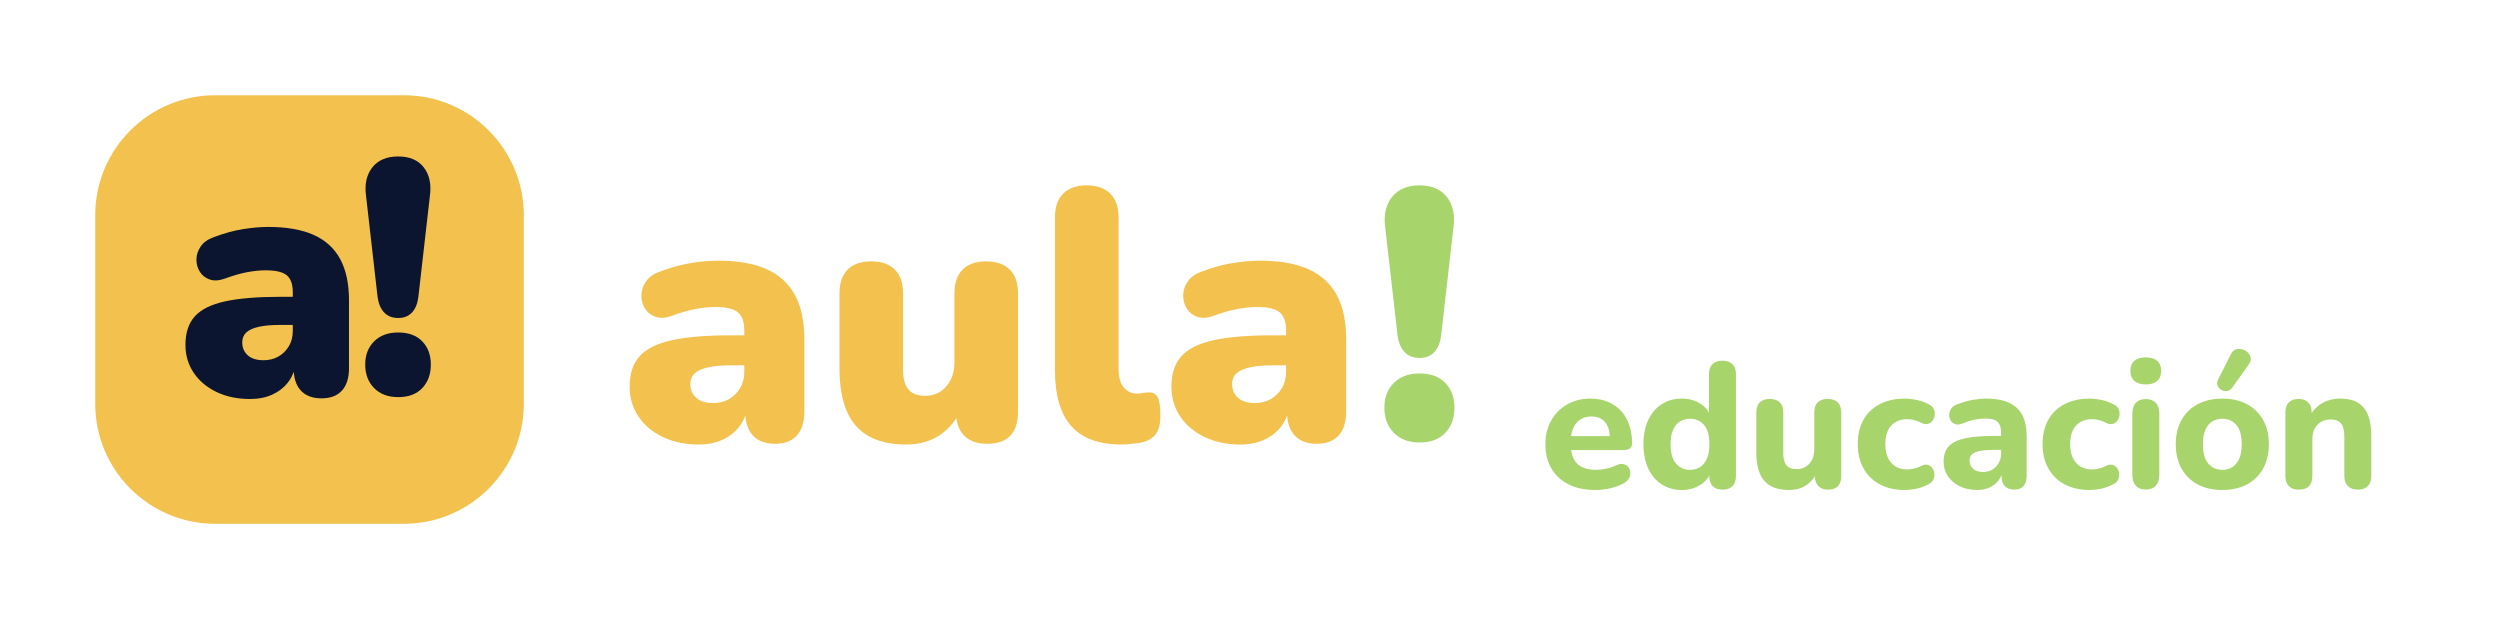
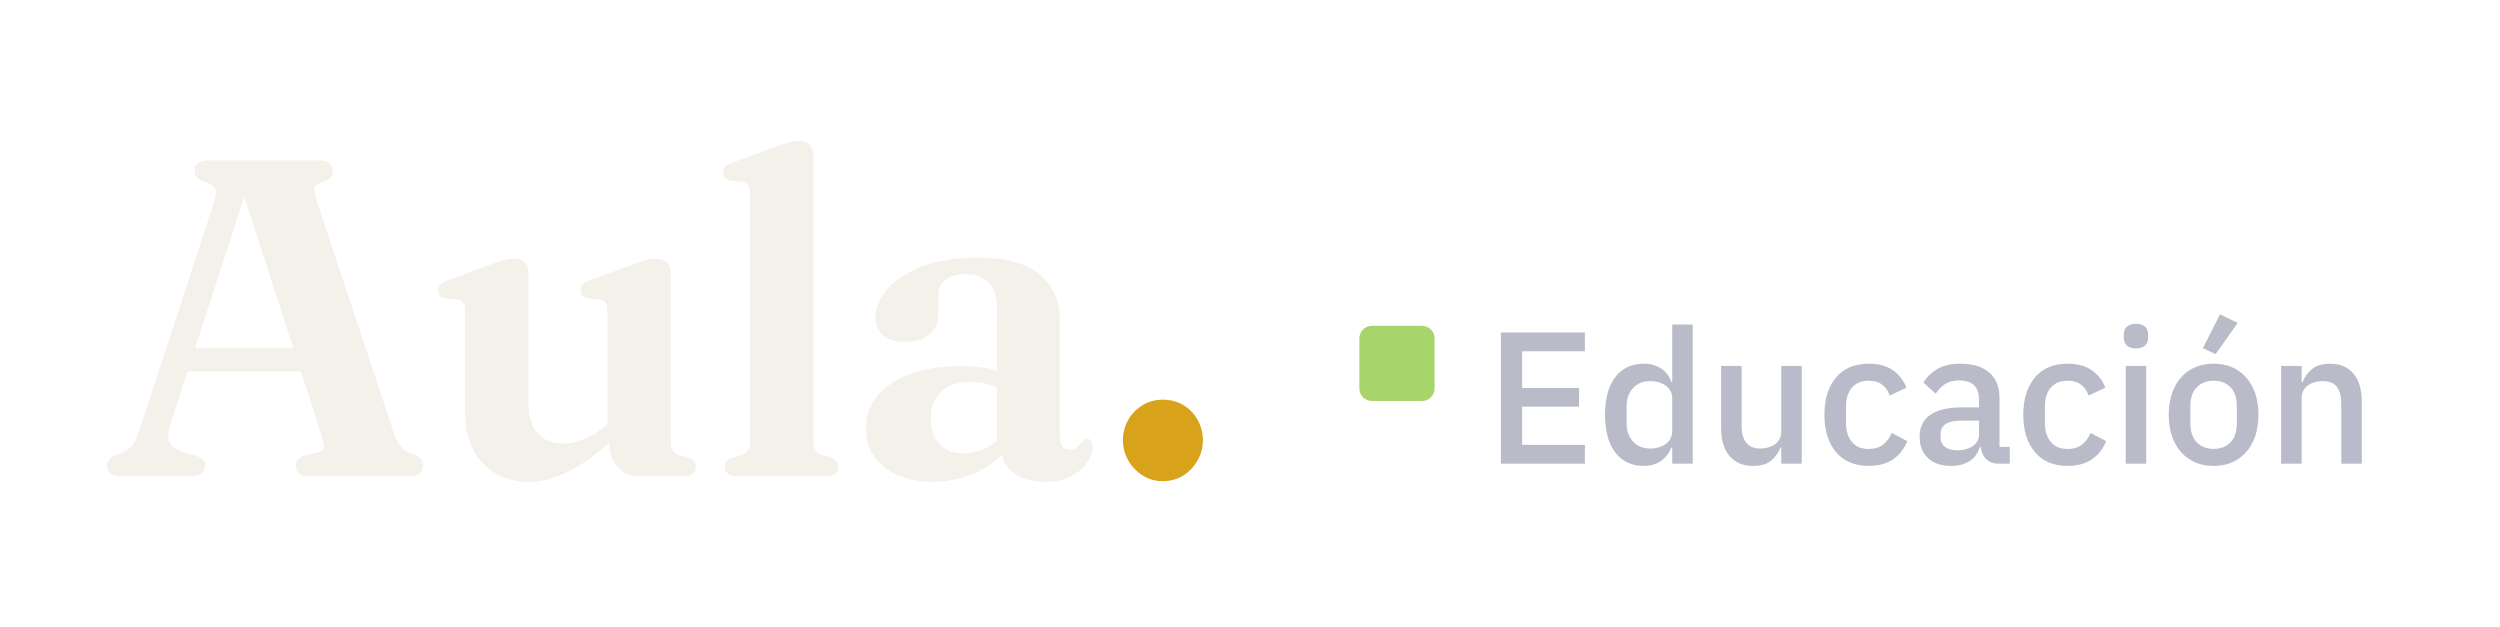
- <svg xmlns="http://www.w3.org/2000/svg" viewBox="0 0 420 104" width="420" height="104">
-   <rect x="16" y="16" width="72" height="72" rx="20.16" fill="#F2C14E" />
-   <path d="M42.006 67.033Q38.814 67.033 36.358 65.846Q33.902 64.659 32.528 62.604Q31.155 60.549 31.155 57.934Q31.155 54.901 32.727 53.15Q34.3 51.399 37.802 50.631Q41.304 49.863 47.078 49.863H50.173V54.587H47.062Q44.871 54.587 43.457 54.906Q42.042 55.226 41.369 55.861Q40.696 56.496 40.696 57.525Q40.696 58.841 41.611 59.679Q42.526 60.518 44.291 60.518Q45.678 60.518 46.769 59.899Q47.861 59.279 48.524 58.175Q49.187 57.071 49.187 55.608V49.114Q49.187 47.059 48.166 46.236Q47.146 45.412 44.62 45.412Q43.243 45.412 41.576 45.716Q39.91 46.019 37.796 46.795Q36.299 47.336 35.216 46.95Q34.132 46.564 33.558 45.629Q32.983 44.694 33.001 43.565Q33.019 42.435 33.719 41.406Q34.419 40.376 35.917 39.84Q38.572 38.844 40.869 38.485Q43.166 38.125 45.06 38.125Q49.677 38.125 52.665 39.45Q55.653 40.775 57.142 43.508Q58.631 46.24 58.631 50.494V61.856Q58.631 64.315 57.448 65.618Q56.265 66.921 54.011 66.921Q51.757 66.921 50.546 65.618Q49.335 64.315 49.335 61.856V60.416L49.677 61.169Q49.391 62.955 48.365 64.262Q47.34 65.568 45.724 66.301Q44.109 67.033 42.006 67.033Z" fill="#0B1530" />
-   <path d="M66.897 53.422Q65.4 53.422 64.523 52.479Q63.647 51.536 63.427 49.834L61.491 32.864Q61.107 29.961 62.551 28.124Q63.994 26.286 66.897 26.286Q69.78 26.286 71.195 28.124Q72.611 29.961 72.227 32.864L70.291 49.834Q70.092 51.536 69.233 52.479Q68.374 53.422 66.897 53.422ZM66.897 66.717Q64.342 66.717 62.85 65.197Q61.358 63.677 61.358 61.25Q61.358 58.843 62.85 57.351Q64.342 55.859 66.897 55.859Q69.508 55.859 70.944 57.351Q72.38 58.843 72.38 61.25Q72.38 63.677 70.944 65.197Q69.508 66.717 66.897 66.717Z" fill="#0B1530" />
-   <path d="M117.368 74.677Q113.959 74.677 111.334 73.408Q108.71 72.14 107.243 69.944Q105.775 67.748 105.775 64.955Q105.775 61.715 107.455 59.844Q109.135 57.973 112.877 57.153Q116.619 56.332 122.787 56.332H126.094V61.38H122.771Q120.43 61.38 118.919 61.721Q117.407 62.061 116.688 62.74Q115.969 63.418 115.969 64.519Q115.969 65.924 116.947 66.82Q117.924 67.716 119.81 67.716Q121.292 67.716 122.458 67.054Q123.624 66.392 124.332 65.213Q125.04 64.033 125.04 62.47V55.532Q125.04 53.336 123.95 52.457Q122.86 51.577 120.162 51.577Q118.69 51.577 116.91 51.902Q115.13 52.226 112.871 53.054Q111.272 53.633 110.114 53.22Q108.957 52.808 108.343 51.809Q107.729 50.81 107.748 49.603Q107.767 48.397 108.515 47.297Q109.263 46.197 110.863 45.624Q113.7 44.56 116.154 44.176Q118.608 43.792 120.632 43.792Q125.565 43.792 128.757 45.208Q131.949 46.623 133.54 49.542Q135.131 52.461 135.131 57.006V69.146Q135.131 71.772 133.867 73.164Q132.603 74.557 130.195 74.557Q127.787 74.557 126.493 73.164Q125.199 71.772 125.199 69.146V67.607L125.564 68.411Q125.259 70.32 124.163 71.716Q123.067 73.112 121.341 73.894Q119.615 74.677 117.368 74.677ZM152.217 74.677Q148.404 74.677 145.927 73.269Q143.45 71.862 142.242 69.028Q141.034 66.193 141.034 61.905V49.301Q141.034 46.653 142.415 45.282Q143.797 43.912 146.363 43.912Q148.929 43.912 150.321 45.282Q151.714 46.653 151.714 49.301V62.179Q151.714 64.341 152.61 65.419Q153.506 66.498 155.423 66.498Q157.58 66.498 158.964 64.926Q160.347 63.354 160.347 60.815V49.301Q160.347 46.653 161.729 45.282Q163.11 43.912 165.676 43.912Q168.243 43.912 169.635 45.282Q171.027 46.653 171.027 49.301V69.146Q171.027 74.557 165.835 74.557Q163.328 74.557 161.966 73.164Q160.604 71.772 160.604 69.146V65.659L161.559 68.608Q160.222 71.541 157.864 73.109Q155.505 74.677 152.217 74.677ZM188.481 74.677Q182.697 74.677 179.966 71.578Q177.235 68.479 177.235 62.231V36.533Q177.235 33.906 178.617 32.525Q179.998 31.143 182.565 31.143Q185.131 31.143 186.523 32.525Q187.915 33.906 187.915 36.533V61.909Q187.915 64.094 188.798 65.108Q189.681 66.121 191.036 66.121Q191.478 66.121 191.936 66.034Q192.394 65.946 192.891 65.925Q193.961 65.881 194.453 66.662Q194.944 67.443 194.944 69.872Q194.944 71.947 194.114 72.998Q193.284 74.048 191.56 74.382Q191.074 74.442 190.165 74.559Q189.256 74.677 188.481 74.677ZM208.388 74.677Q204.979 74.677 202.354 73.408Q199.73 72.14 198.263 69.944Q196.795 67.748 196.795 64.955Q196.795 61.715 198.475 59.844Q200.155 57.973 203.897 57.153Q207.639 56.332 213.807 56.332H217.114V61.38H213.791Q211.45 61.38 209.939 61.721Q208.427 62.061 207.708 62.74Q206.989 63.418 206.989 64.519Q206.989 65.924 207.967 66.82Q208.944 67.716 210.83 67.716Q212.312 67.716 213.478 67.054Q214.644 66.392 215.352 65.213Q216.06 64.033 216.06 62.47V55.532Q216.06 53.336 214.97 52.457Q213.88 51.577 211.182 51.577Q209.71 51.577 207.93 51.902Q206.15 52.226 203.891 53.054Q202.292 53.633 201.134 53.22Q199.977 52.808 199.363 51.809Q198.749 50.81 198.768 49.603Q198.787 48.397 199.535 47.297Q200.283 46.197 201.883 45.624Q204.72 44.56 207.174 44.176Q209.628 43.792 211.652 43.792Q216.585 43.792 219.777 45.208Q222.969 46.623 224.56 49.542Q226.151 52.461 226.151 57.006V69.146Q226.151 71.772 224.887 73.164Q223.623 74.557 221.215 74.557Q218.807 74.557 217.513 73.164Q216.219 71.772 216.219 69.146V67.607L216.584 68.411Q216.279 70.32 215.183 71.716Q214.087 73.112 212.361 73.894Q210.635 74.677 208.388 74.677Z" fill="#F2C14E" />
-   <path d="M238.49 60.134Q236.89 60.134 235.953 59.127Q235.017 58.12 234.782 56.301L232.714 38.171Q232.304 35.069 233.846 33.106Q235.388 31.143 238.49 31.143Q241.569 31.143 243.081 33.106Q244.594 35.069 244.184 38.171L242.116 56.301Q241.902 58.12 240.985 59.127Q240.068 60.134 238.49 60.134ZM238.49 74.338Q235.76 74.338 234.166 72.714Q232.572 71.09 232.572 68.497Q232.572 65.926 234.166 64.332Q235.76 62.738 238.49 62.738Q241.279 62.738 242.813 64.332Q244.347 65.926 244.347 68.497Q244.347 71.09 242.813 72.714Q241.279 74.338 238.49 74.338Z" fill="#A7D46B" />
-   <path d="M268.007 82.319Q265.413 82.319 263.533 81.379Q261.654 80.44 260.641 78.716Q259.628 76.992 259.628 74.642Q259.628 72.362 260.602 70.643Q261.575 68.924 263.287 67.944Q264.999 66.964 267.185 66.964Q268.792 66.964 270.084 67.488Q271.376 68.012 272.299 68.991Q273.221 69.97 273.705 71.358Q274.189 72.747 274.189 74.476Q274.189 75.044 273.833 75.329Q273.476 75.614 272.777 75.614H263.363V73.275H270.919L270.449 73.688Q270.449 72.449 270.091 71.632Q269.733 70.814 269.057 70.39Q268.381 69.965 267.382 69.965Q266.282 69.965 265.496 70.475Q264.709 70.985 264.296 71.942Q263.883 72.899 263.883 74.265V74.494Q263.883 76.794 264.934 77.864Q265.986 78.933 268.104 78.933Q268.828 78.933 269.747 78.757Q270.665 78.581 271.488 78.185Q272.193 77.854 272.72 77.969Q273.247 78.084 273.546 78.464Q273.846 78.844 273.891 79.359Q273.937 79.874 273.67 80.371Q273.403 80.868 272.788 81.189Q271.747 81.764 270.471 82.041Q269.196 82.319 268.007 82.319ZM282.548 82.319Q280.647 82.319 279.188 81.389Q277.728 80.459 276.913 78.724Q276.098 76.99 276.098 74.631Q276.098 72.242 276.913 70.533Q277.728 68.824 279.183 67.894Q280.638 66.964 282.548 66.964Q284.294 66.964 285.635 67.808Q286.977 68.651 287.447 70.009H287.108V62.876Q287.108 61.758 287.691 61.175Q288.275 60.591 289.363 60.591Q290.451 60.591 291.044 61.175Q291.638 61.758 291.638 62.876V79.954Q291.638 81.071 291.064 81.665Q290.49 82.259 289.402 82.259Q288.314 82.259 287.736 81.665Q287.157 81.071 287.157 79.954V77.914L287.487 79.096Q287.056 80.553 285.694 81.436Q284.333 82.319 282.548 82.319ZM283.918 78.933Q284.887 78.933 285.619 78.464Q286.351 77.994 286.764 77.042Q287.177 76.09 287.177 74.631Q287.177 72.429 286.275 71.389Q285.372 70.35 283.918 70.35Q282.958 70.35 282.222 70.809Q281.485 71.268 281.072 72.216Q280.658 73.163 280.658 74.631Q280.658 76.813 281.561 77.873Q282.463 78.933 283.918 78.933ZM300.556 82.319Q298.688 82.319 297.47 81.63Q296.251 80.941 295.656 79.558Q295.062 78.175 295.062 76.099V69.309Q295.062 68.17 295.645 67.597Q296.229 67.024 297.317 67.024Q298.405 67.024 298.998 67.597Q299.592 68.17 299.592 69.309V76.197Q299.592 77.522 300.133 78.168Q300.673 78.815 301.847 78.815Q303.14 78.815 303.968 77.902Q304.797 76.989 304.797 75.495V69.309Q304.797 68.17 305.38 67.597Q305.964 67.024 307.052 67.024Q308.139 67.024 308.733 67.597Q309.327 68.17 309.327 69.309V79.954Q309.327 82.259 307.121 82.259Q306.063 82.259 305.484 81.665Q304.906 81.071 304.906 79.954V77.937L305.354 79.119Q304.705 80.663 303.477 81.491Q302.249 82.319 300.556 82.319ZM319.999 82.319Q317.604 82.319 315.823 81.378Q314.043 80.438 313.071 78.693Q312.098 76.949 312.098 74.59Q312.098 72.811 312.647 71.402Q313.195 69.992 314.232 69.003Q315.269 68.014 316.731 67.489Q318.193 66.964 319.999 66.964Q320.932 66.964 321.988 67.187Q323.045 67.41 324.065 67.946Q324.658 68.237 324.878 68.723Q325.099 69.208 325.032 69.737Q324.966 70.266 324.662 70.675Q324.358 71.084 323.877 71.216Q323.396 71.347 322.792 71.049Q322.216 70.734 321.606 70.577Q320.996 70.419 320.441 70.419Q319.545 70.419 318.861 70.701Q318.177 70.983 317.704 71.512Q317.23 72.041 316.984 72.817Q316.737 73.593 316.737 74.611Q316.737 76.596 317.704 77.73Q318.67 78.864 320.441 78.864Q320.996 78.864 321.596 78.721Q322.196 78.579 322.792 78.255Q323.396 77.957 323.867 78.098Q324.337 78.24 324.631 78.649Q324.924 79.058 324.97 79.587Q325.016 80.116 324.785 80.602Q324.555 81.087 323.982 81.357Q322.983 81.873 321.958 82.096Q320.932 82.319 319.999 82.319ZM332.163 82.319Q330.517 82.319 329.239 81.694Q327.961 81.07 327.242 79.997Q326.523 78.923 326.523 77.565Q326.523 75.945 327.363 75.005Q328.203 74.065 330.083 73.65Q331.964 73.234 335.097 73.234H336.672V75.573H335.108Q333.586 75.573 332.65 75.748Q331.714 75.923 331.301 76.311Q330.887 76.699 330.887 77.367Q330.887 78.216 331.479 78.756Q332.07 79.297 333.159 79.297Q334.027 79.297 334.703 78.898Q335.378 78.499 335.781 77.797Q336.184 77.095 336.184 76.176V72.717Q336.184 71.414 335.581 70.862Q334.977 70.31 333.521 70.31Q332.716 70.31 331.768 70.497Q330.819 70.683 329.7 71.146Q329.017 71.426 328.512 71.264Q328.006 71.101 327.733 70.665Q327.46 70.229 327.465 69.704Q327.47 69.179 327.775 68.687Q328.081 68.196 328.764 67.948Q330.163 67.397 331.414 67.181Q332.666 66.964 333.697 66.964Q336.007 66.964 337.501 67.648Q338.995 68.331 339.736 69.727Q340.478 71.123 340.478 73.308V79.954Q340.478 81.071 339.939 81.665Q339.399 82.259 338.381 82.259Q337.362 82.259 336.808 81.665Q336.254 81.071 336.254 79.954V78.842L336.466 79.04Q336.284 80.043 335.702 80.775Q335.12 81.507 334.223 81.913Q333.325 82.319 332.163 82.319ZM351.049 82.319Q348.654 82.319 346.873 81.378Q345.093 80.438 344.121 78.693Q343.148 76.949 343.148 74.59Q343.148 72.811 343.697 71.402Q344.245 69.992 345.282 69.003Q346.319 68.014 347.781 67.489Q349.243 66.964 351.049 66.964Q351.982 66.964 353.038 67.187Q354.095 67.41 355.115 67.946Q355.708 68.237 355.928 68.723Q356.149 69.208 356.082 69.737Q356.016 70.266 355.712 70.675Q355.408 71.084 354.927 71.216Q354.446 71.347 353.842 71.049Q353.266 70.734 352.656 70.577Q352.046 70.419 351.491 70.419Q350.595 70.419 349.911 70.701Q349.227 70.983 348.754 71.512Q348.28 72.041 348.034 72.817Q347.787 73.593 347.787 74.611Q347.787 76.596 348.754 77.73Q349.72 78.864 351.491 78.864Q352.046 78.864 352.646 78.721Q353.246 78.579 353.842 78.255Q354.446 77.957 354.917 78.098Q355.387 78.24 355.681 78.649Q355.974 79.058 356.02 79.587Q356.066 80.116 355.835 80.602Q355.605 81.087 355.032 81.357Q354.033 81.873 353.008 82.096Q351.982 82.319 351.049 82.319ZM360.487 82.238Q359.399 82.238 358.816 81.595Q358.233 80.951 358.233 79.775V69.508Q358.233 68.311 358.816 67.678Q359.399 67.045 360.487 67.045Q361.575 67.045 362.169 67.678Q362.763 68.311 362.763 69.508V79.775Q362.763 80.951 362.184 81.595Q361.605 82.238 360.487 82.238ZM360.487 64.584Q359.249 64.584 358.575 63.988Q357.901 63.393 357.901 62.312Q357.901 61.211 358.575 60.626Q359.249 60.041 360.487 60.041Q361.746 60.041 362.41 60.626Q363.074 61.211 363.074 62.312Q363.074 63.393 362.41 63.988Q361.746 64.584 360.487 64.584ZM373.348 82.319Q370.983 82.319 369.228 81.389Q367.473 80.459 366.501 78.724Q365.528 76.99 365.528 74.631Q365.528 72.852 366.077 71.443Q366.625 70.034 367.658 69.024Q368.69 68.014 370.131 67.489Q371.572 66.964 373.348 66.964Q375.722 66.964 377.472 67.894Q379.223 68.824 380.195 70.544Q381.167 72.263 381.167 74.631Q381.167 76.411 380.619 77.83Q380.07 79.249 379.038 80.259Q378.006 81.269 376.565 81.794Q375.124 82.319 373.348 82.319ZM373.348 78.933Q374.317 78.933 375.049 78.464Q375.781 77.994 376.194 77.042Q376.607 76.09 376.607 74.631Q376.607 72.429 375.705 71.389Q374.802 70.35 373.348 70.35Q372.388 70.35 371.652 70.809Q370.915 71.268 370.502 72.216Q370.088 73.163 370.088 74.631Q370.088 76.813 370.991 77.873Q371.893 78.933 373.348 78.933ZM375.002 65.134Q374.646 65.62 374.146 65.685Q373.646 65.749 373.195 65.502Q372.744 65.254 372.551 64.798Q372.358 64.343 372.635 63.778L374.765 59.552Q375.072 58.907 375.598 58.719Q376.123 58.53 376.673 58.678Q377.224 58.827 377.625 59.213Q378.026 59.599 378.116 60.135Q378.205 60.67 377.799 61.226ZM386.197 82.259Q385.109 82.259 384.526 81.665Q383.943 81.071 383.943 79.954V69.309Q383.943 68.191 384.521 67.608Q385.1 67.024 386.158 67.024Q387.216 67.024 387.79 67.608Q388.364 68.191 388.364 69.309V71.029L388.034 70.044Q388.722 68.548 390.089 67.756Q391.456 66.964 393.188 66.964Q394.958 66.964 396.098 67.638Q397.238 68.312 397.808 69.685Q398.378 71.058 398.378 73.163V79.954Q398.378 81.071 397.795 81.665Q397.211 82.259 396.123 82.259Q395.035 82.259 394.442 81.665Q393.848 81.071 393.848 79.954V73.362Q393.848 71.831 393.292 71.149Q392.737 70.468 391.603 70.468Q390.178 70.468 389.325 71.371Q388.473 72.275 388.473 73.778V79.954Q388.473 82.259 386.197 82.259Z" fill="#A7D46B" />
+ <svg xmlns="http://www.w3.org/2000/svg" viewBox="0 0 399 100" width="399" height="100">
+   <path d="M28.564 55.523H49.826L49.977 59.274H28.305ZM32.733 74.358Q32.733 75.093 32.207 75.546Q31.682 76.0 30.537 76.0H19.269Q18.146 76.0 17.609 75.554Q17.073 75.107 17.073 74.373Q17.073 73.797 17.368 73.422Q17.663 73.048 18.47 72.652L19.643 72.17Q20.73 71.637 21.299 70.766Q21.868 69.895 22.559 67.713L34.087 32.512Q34.591 30.949 34.375 30.237Q34.159 29.524 32.877 29.099Q31.869 28.754 31.469 28.318Q31.07 27.882 31.07 27.213Q31.07 26.457 31.631 26.028Q32.193 25.6 33.323 25.6H50.905Q52.05 25.6 52.579 26.028Q53.108 26.457 53.108 27.198Q53.108 27.911 52.709 28.343Q52.309 28.775 51.395 29.056Q50.408 29.358 50.225 29.891Q50.041 30.424 50.43 31.633L62.685 68.563Q63.253 70.348 63.909 71.198Q64.564 72.047 65.723 72.386Q66.81 72.818 67.167 73.232Q67.523 73.646 67.523 74.358Q67.523 75.093 66.972 75.546Q66.421 76.0 65.291 76.0H49.415Q48.292 76.0 47.752 75.546Q47.212 75.093 47.212 74.358Q47.212 73.703 47.576 73.314Q47.939 72.926 48.746 72.652L50.819 72.213Q51.741 71.911 51.723 71.284Q51.705 70.658 51.244 69.218L38.5 29.927L39.71 29.2L27.354 67.159Q26.879 68.649 26.879 69.581Q26.879 70.514 27.466 71.108Q28.053 71.702 29.313 72.22L31.206 72.695Q31.962 72.983 32.347 73.336Q32.733 73.689 32.733 74.358ZM97.266 70.831V69.038L96.942 68.908V49.633Q96.942 48.683 96.658 48.294Q96.374 47.906 95.783 47.798L93.861 47.646Q93.191 47.495 92.918 47.175Q92.644 46.854 92.644 46.336Q92.644 45.767 92.986 45.386Q93.328 45.004 94.286 44.68L101.017 42.21Q102.371 41.728 103.203 41.498Q104.034 41.267 104.783 41.267Q105.921 41.267 106.486 41.901Q107.051 42.534 107.051 43.557V70.24Q107.051 71.342 107.368 71.871Q107.685 72.4 108.325 72.609L109.715 72.969Q110.392 73.178 110.723 73.574Q111.054 73.97 111.054 74.495Q111.054 75.201 110.575 75.6Q110.097 76.0 109.081 76.0H101.86Q99.887 76.0 98.577 74.549Q97.266 73.098 97.266 70.831ZM74.234 65.992V49.633Q74.234 48.683 73.956 48.294Q73.679 47.906 73.053 47.798L71.166 47.646Q70.497 47.495 70.223 47.175Q69.95 46.854 69.95 46.336Q69.95 45.767 70.292 45.386Q70.634 45.004 71.591 44.68L78.287 42.21Q79.705 41.706 80.544 41.487Q81.383 41.267 81.966 41.267Q83.169 41.267 83.763 41.901Q84.357 42.534 84.357 43.557V64.53Q84.357 67.663 85.879 69.239Q87.402 70.816 89.973 70.816Q91.564 70.816 93.353 70.039Q95.142 69.261 97.058 67.641L98.505 66.381L100.154 68.087L98.742 69.326Q94.221 73.516 90.83 75.204Q87.438 76.893 84.472 76.893Q79.893 76.893 77.063 73.934Q74.234 70.974 74.234 65.992ZM129.81 24.779V70.24Q129.81 71.342 130.127 71.871Q130.444 72.4 131.085 72.609L132.474 72.969Q133.151 73.178 133.482 73.574Q133.813 73.97 133.813 74.495Q133.813 75.201 133.335 75.6Q132.856 76.0 131.841 76.0H117.65Q116.649 76.0 116.159 75.6Q115.67 75.201 115.67 74.495Q115.67 73.984 115.994 73.588Q116.318 73.192 117.016 72.983L118.413 72.609Q119.068 72.386 119.385 71.871Q119.702 71.356 119.702 70.255V30.841Q119.702 29.905 119.417 29.517Q119.133 29.128 118.506 29.02L116.62 28.854Q115.95 28.703 115.677 28.39Q115.403 28.077 115.403 27.544Q115.403 26.975 115.745 26.601Q116.087 26.226 117.045 25.888L123.741 23.433Q125.159 22.914 125.998 22.695Q126.837 22.475 127.42 22.475Q128.622 22.475 129.216 23.109Q129.81 23.742 129.81 24.779ZM159.798 71.406V70.665L159.107 70.521V49.051Q159.107 46.516 157.822 45.126Q156.537 43.737 154.197 43.737Q152.065 43.737 150.917 44.64Q149.769 45.544 149.769 46.869V50.058Q149.769 52.197 148.336 53.37Q146.903 54.544 144.275 54.544Q142.029 54.544 140.884 53.493Q139.739 52.442 139.739 50.591Q139.739 48.316 141.608 46.145Q143.476 43.974 147.112 42.542Q150.748 41.109 156.076 41.109Q162.678 41.109 165.911 43.791Q169.144 46.473 169.144 51.038V69.743Q169.144 70.78 169.558 71.27Q169.972 71.759 170.735 71.759Q171.534 71.759 171.919 71.385Q172.305 71.011 172.6 70.643Q172.809 70.406 173.01 70.233Q173.212 70.06 173.529 70.06Q173.997 70.06 174.191 70.377Q174.385 70.694 174.385 71.248Q174.385 72.472 173.539 73.768Q172.693 75.064 171.012 75.978Q169.331 76.893 166.854 76.893Q163.622 76.893 161.71 75.424Q159.798 73.955 159.798 71.406ZM138.206 68.447Q138.206 63.983 142.227 61.208Q146.248 58.432 153.448 58.432Q155.802 58.432 157.685 58.828Q159.568 59.224 160.95 59.879L160.144 62.19Q158.898 61.629 157.635 61.298Q156.371 60.966 154.874 60.966Q151.9 60.966 150.219 62.507Q148.537 64.048 148.537 66.755Q148.537 69.484 149.97 70.913Q151.403 72.343 153.664 72.343Q155.601 72.343 157.39 71.453Q159.179 70.564 160.41 68.994L161.202 71.054Q159.201 73.84 155.874 75.366Q152.548 76.893 148.79 76.893Q144.102 76.893 141.154 74.56Q138.206 72.227 138.206 68.447Z" fill="#F4F1EA" />
+   <path d="M185.59 76.792Q183.818 76.792 182.374 75.888Q180.93 74.985 180.077 73.487Q179.224 71.99 179.224 70.27Q179.224 68.469 180.077 66.989Q180.93 65.51 182.374 64.649Q183.818 63.789 185.59 63.789Q187.416 63.789 188.853 64.649Q190.29 65.51 191.136 66.989Q191.982 68.469 191.982 70.27Q191.982 71.99 191.136 73.487Q190.29 74.985 188.853 75.888Q187.416 76.792 185.59 76.792Z" fill="#D9A21B" />
+   <rect x="216.956" y="52" width="12" height="12" rx="2" fill="#A7D46B" />
+   <path d="M252.949 74.0H239.541V53.06H252.949V56.061H242.932V61.916H252.016V64.904H242.932V70.999H252.949ZM266.889 74.0V71.429H266.756Q266.219 72.805 265.069 73.582Q263.918 74.36 262.354 74.36Q260.408 74.36 259.015 73.389Q257.622 72.418 256.889 70.582Q256.156 68.746 256.156 66.196Q256.156 63.629 256.889 61.808Q257.622 59.986 259.015 59.015Q260.408 58.045 262.354 58.045Q263.918 58.045 265.095 58.807Q266.271 59.57 266.756 60.976H266.889V51.8H270.16V74.0ZM263.36 71.585Q264.354 71.585 265.152 71.255Q265.949 70.925 266.419 70.297Q266.889 69.669 266.889 68.794V63.508Q266.889 62.702 266.419 62.099Q265.949 61.497 265.152 61.158Q264.354 60.82 263.36 60.82Q261.67 60.82 260.639 61.928Q259.607 63.037 259.607 64.863V67.542Q259.607 69.355 260.639 70.47Q261.67 71.585 263.36 71.585ZM284.289 74.0V71.429H284.156Q283.731 72.577 282.731 73.469Q281.73 74.36 279.78 74.36Q277.397 74.36 276.043 72.783Q274.688 71.206 274.688 68.322V58.405H277.959V67.915Q277.959 69.716 278.699 70.65Q279.439 71.585 280.948 71.585Q281.793 71.585 282.559 71.296Q283.324 71.006 283.806 70.41Q284.289 69.814 284.289 68.91V58.405H287.56V74.0ZM298.267 74.36Q294.882 74.36 293.029 72.151Q291.175 69.942 291.175 66.196Q291.175 62.45 293.029 60.248Q294.882 58.045 298.267 58.045Q300.616 58.045 302.109 59.09Q303.602 60.136 304.275 61.88L301.586 63.13Q301.256 62.058 300.415 61.411Q299.575 60.764 298.267 60.764Q296.47 60.764 295.548 61.89Q294.626 63.015 294.626 64.825V67.593Q294.626 69.372 295.548 70.513Q296.47 71.654 298.267 71.654Q299.673 71.654 300.55 70.951Q301.427 70.248 301.929 69.094L304.399 70.405Q303.637 72.312 302.081 73.336Q300.526 74.36 298.267 74.36ZM320.762 74.0H318.938Q318.042 74.0 317.397 73.595Q316.752 73.19 316.418 72.438Q316.084 71.686 316.084 70.679V70.392L317.027 71.378H315.964Q315.535 72.839 314.331 73.599Q313.127 74.36 311.43 74.36Q309.008 74.36 307.688 73.094Q306.368 71.827 306.368 69.718Q306.368 68.159 307.133 67.122Q307.898 66.085 309.378 65.553Q310.859 65.022 313.032 65.022H315.849V63.722Q315.849 62.29 315.077 61.504Q314.305 60.717 312.637 60.717Q311.283 60.717 310.399 61.321Q309.516 61.926 308.937 62.835L306.985 61.062Q307.756 59.755 309.174 58.9Q310.593 58.045 312.847 58.045Q315.867 58.045 317.493 59.47Q319.12 60.894 319.12 63.495V71.324H320.762ZM315.849 67.129H313.104Q311.384 67.129 310.552 67.665Q309.721 68.201 309.721 69.226V69.779Q309.721 70.791 310.432 71.331Q311.144 71.872 312.358 71.872Q313.366 71.872 314.146 71.567Q314.927 71.263 315.388 70.701Q315.849 70.139 315.849 69.385ZM330.007 74.36Q326.622 74.36 324.769 72.151Q322.915 69.942 322.915 66.196Q322.915 62.45 324.769 60.248Q326.622 58.045 330.007 58.045Q332.356 58.045 333.849 59.09Q335.342 60.136 336.015 61.88L333.326 63.13Q332.996 62.058 332.155 61.411Q331.315 60.764 330.007 60.764Q328.21 60.764 327.288 61.89Q326.366 63.015 326.366 64.825V67.593Q326.366 69.372 327.288 70.513Q328.21 71.654 330.007 71.654Q331.413 71.654 332.29 70.951Q333.167 70.248 333.669 69.094L336.139 70.405Q335.377 72.312 333.821 73.336Q332.266 74.36 330.007 74.36ZM340.897 55.607Q339.89 55.607 339.421 55.123Q338.953 54.64 338.953 53.899V53.393Q338.953 52.64 339.421 52.162Q339.89 51.685 340.897 51.685Q341.92 51.685 342.38 52.162Q342.841 52.64 342.841 53.393V53.899Q342.841 54.64 342.38 55.123Q341.92 55.607 340.897 55.607ZM339.261 74.0V58.405H342.532V74.0ZM353.292 74.36Q351.119 74.36 349.512 73.355Q347.905 72.35 347.02 70.516Q346.135 68.682 346.135 66.196Q346.135 63.698 347.02 61.876Q347.905 60.055 349.512 59.05Q351.119 58.045 353.292 58.045Q355.464 58.045 357.071 59.05Q358.678 60.055 359.563 61.876Q360.448 63.698 360.448 66.196Q360.448 68.682 359.563 70.516Q358.678 72.35 357.071 73.355Q355.464 74.36 353.292 74.36ZM353.292 71.641Q354.973 71.641 355.985 70.601Q356.997 69.561 356.997 67.524V64.881Q356.997 62.831 355.985 61.797Q354.973 60.764 353.292 60.764Q351.641 60.764 350.613 61.797Q349.586 62.831 349.586 64.881V67.524Q349.586 69.561 350.613 70.601Q351.641 71.641 353.292 71.641ZM357.143 51.539 353.604 56.527 351.583 55.563 354.312 50.156ZM367.342 74.0H364.071V58.405H367.342V60.989H367.488Q367.994 59.707 369.035 58.876Q370.077 58.045 371.868 58.045Q374.268 58.045 375.605 59.627Q376.942 61.208 376.942 64.096V74.0H373.671V64.49Q373.671 62.668 372.959 61.744Q372.247 60.82 370.725 60.82Q369.87 60.82 369.095 61.109Q368.32 61.398 367.831 61.996Q367.342 62.594 367.342 63.491Z" fill="#B9BCC8" />
</svg>
